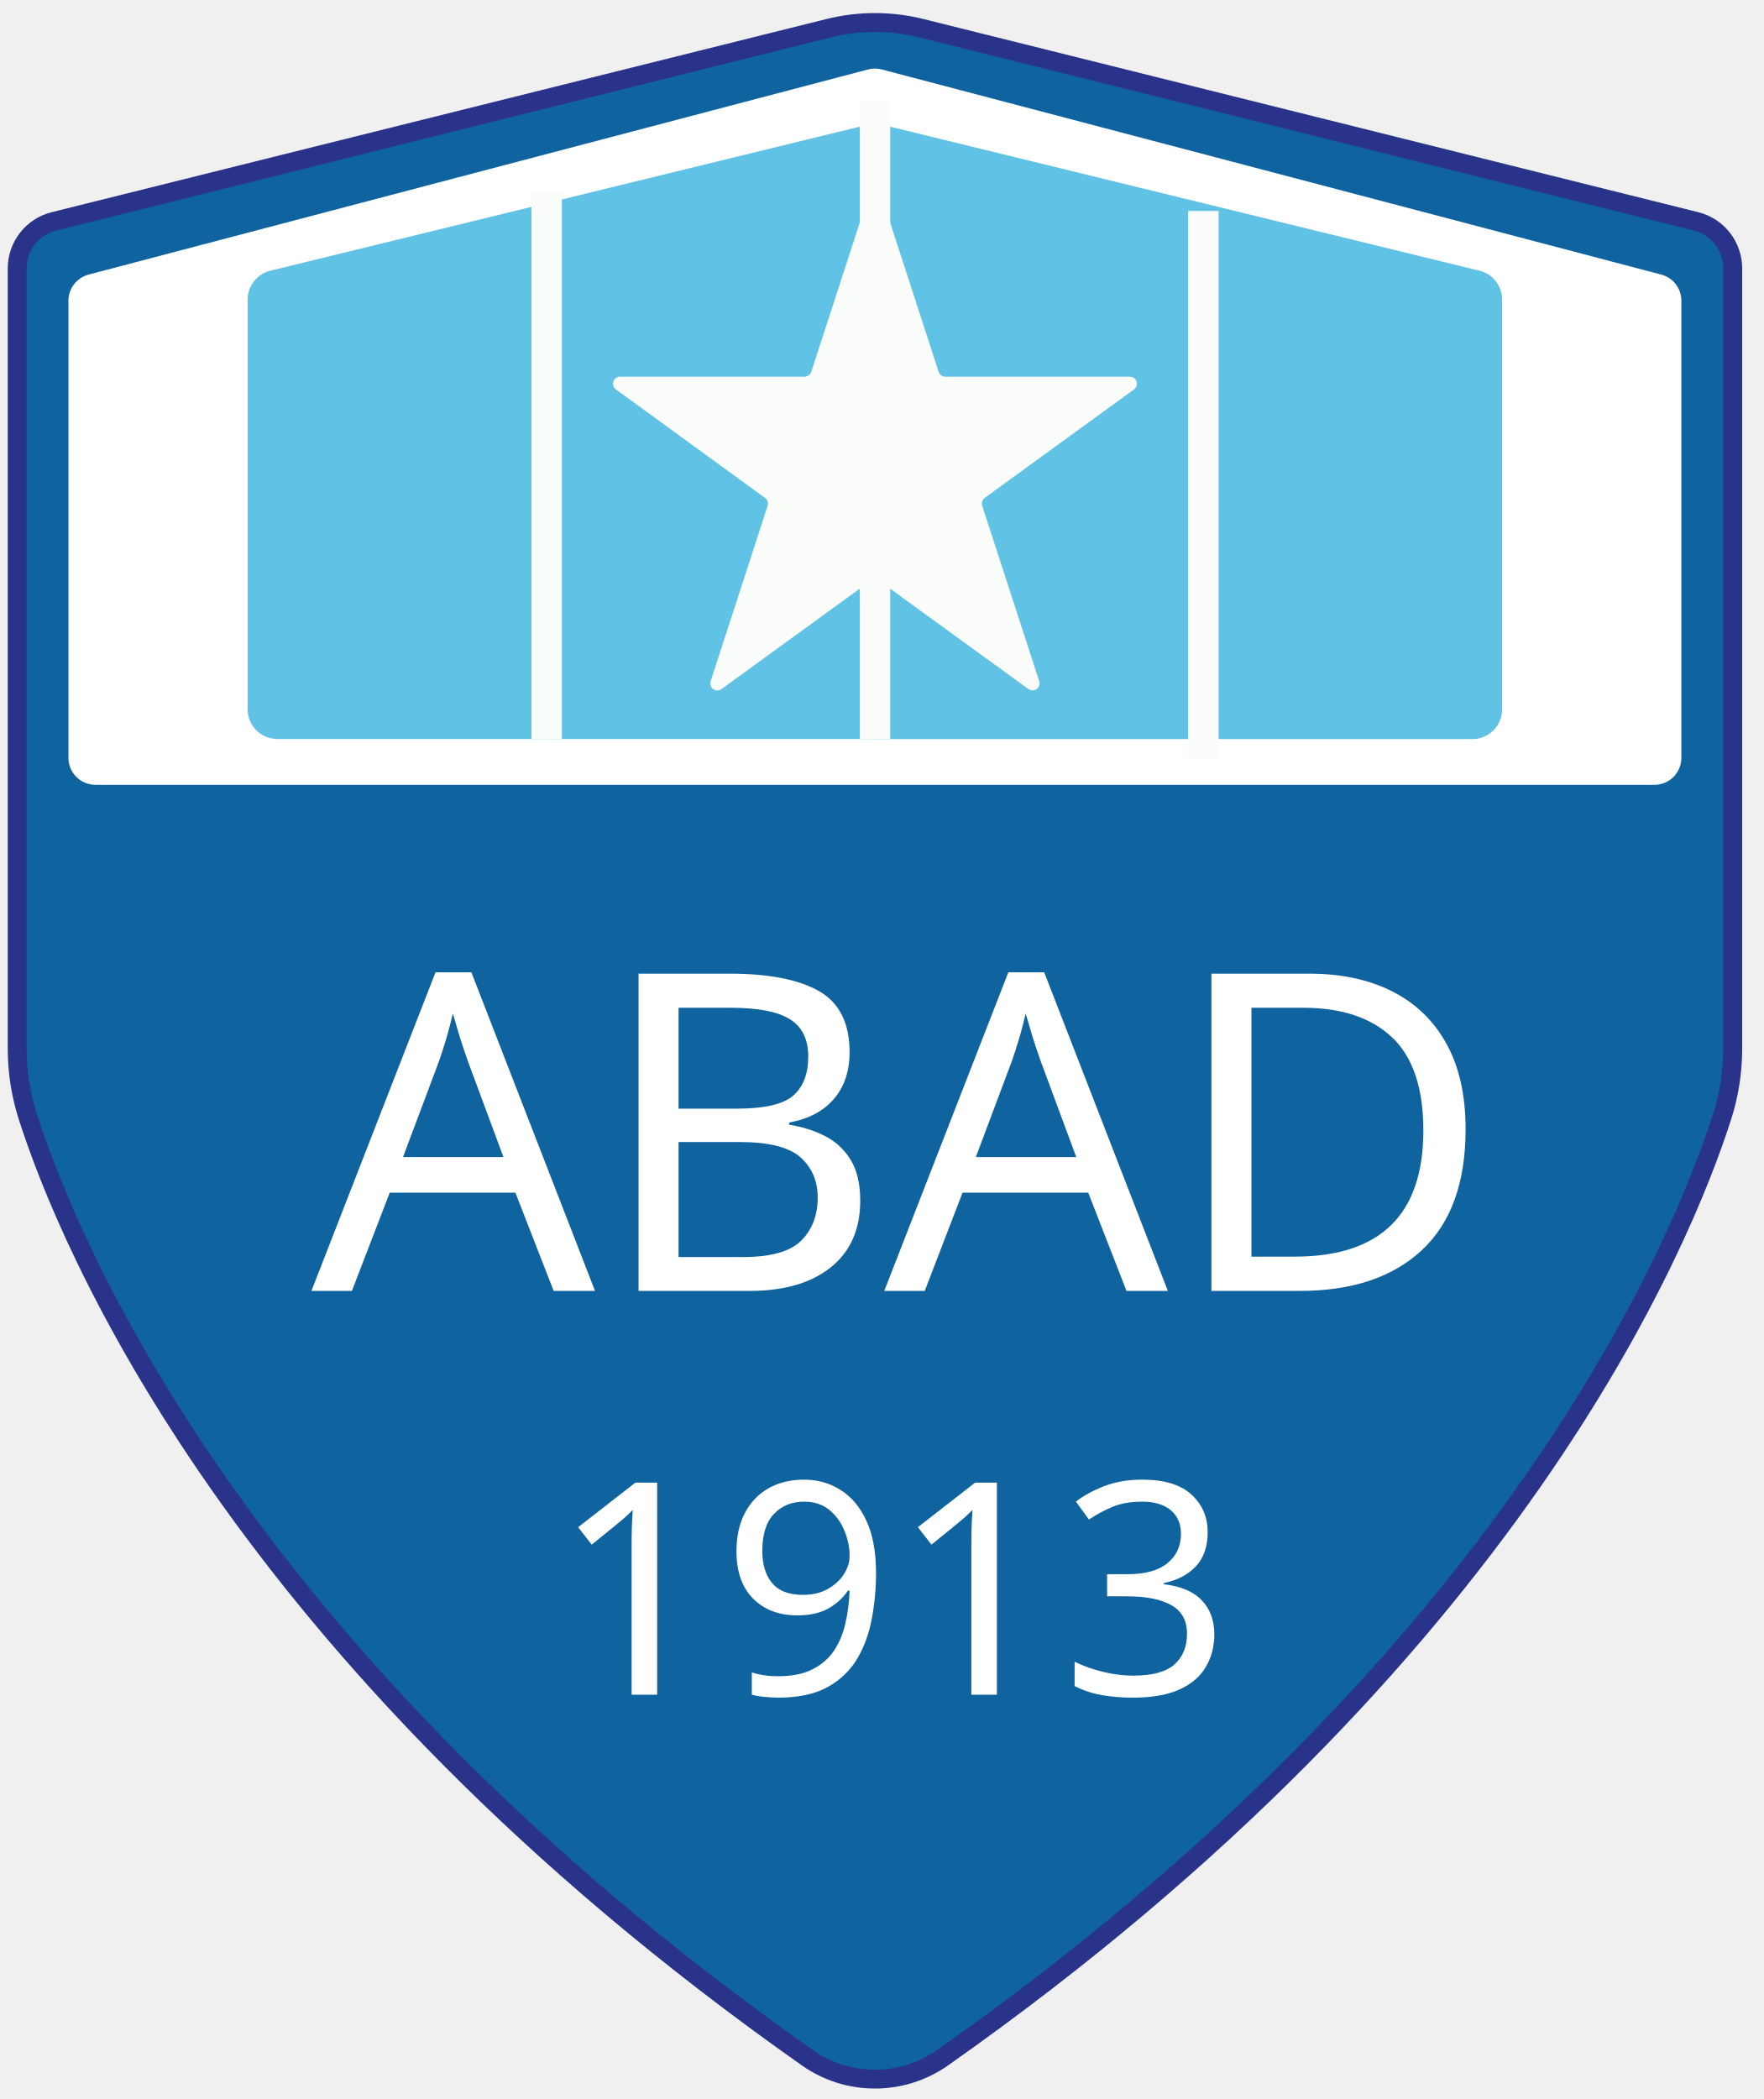
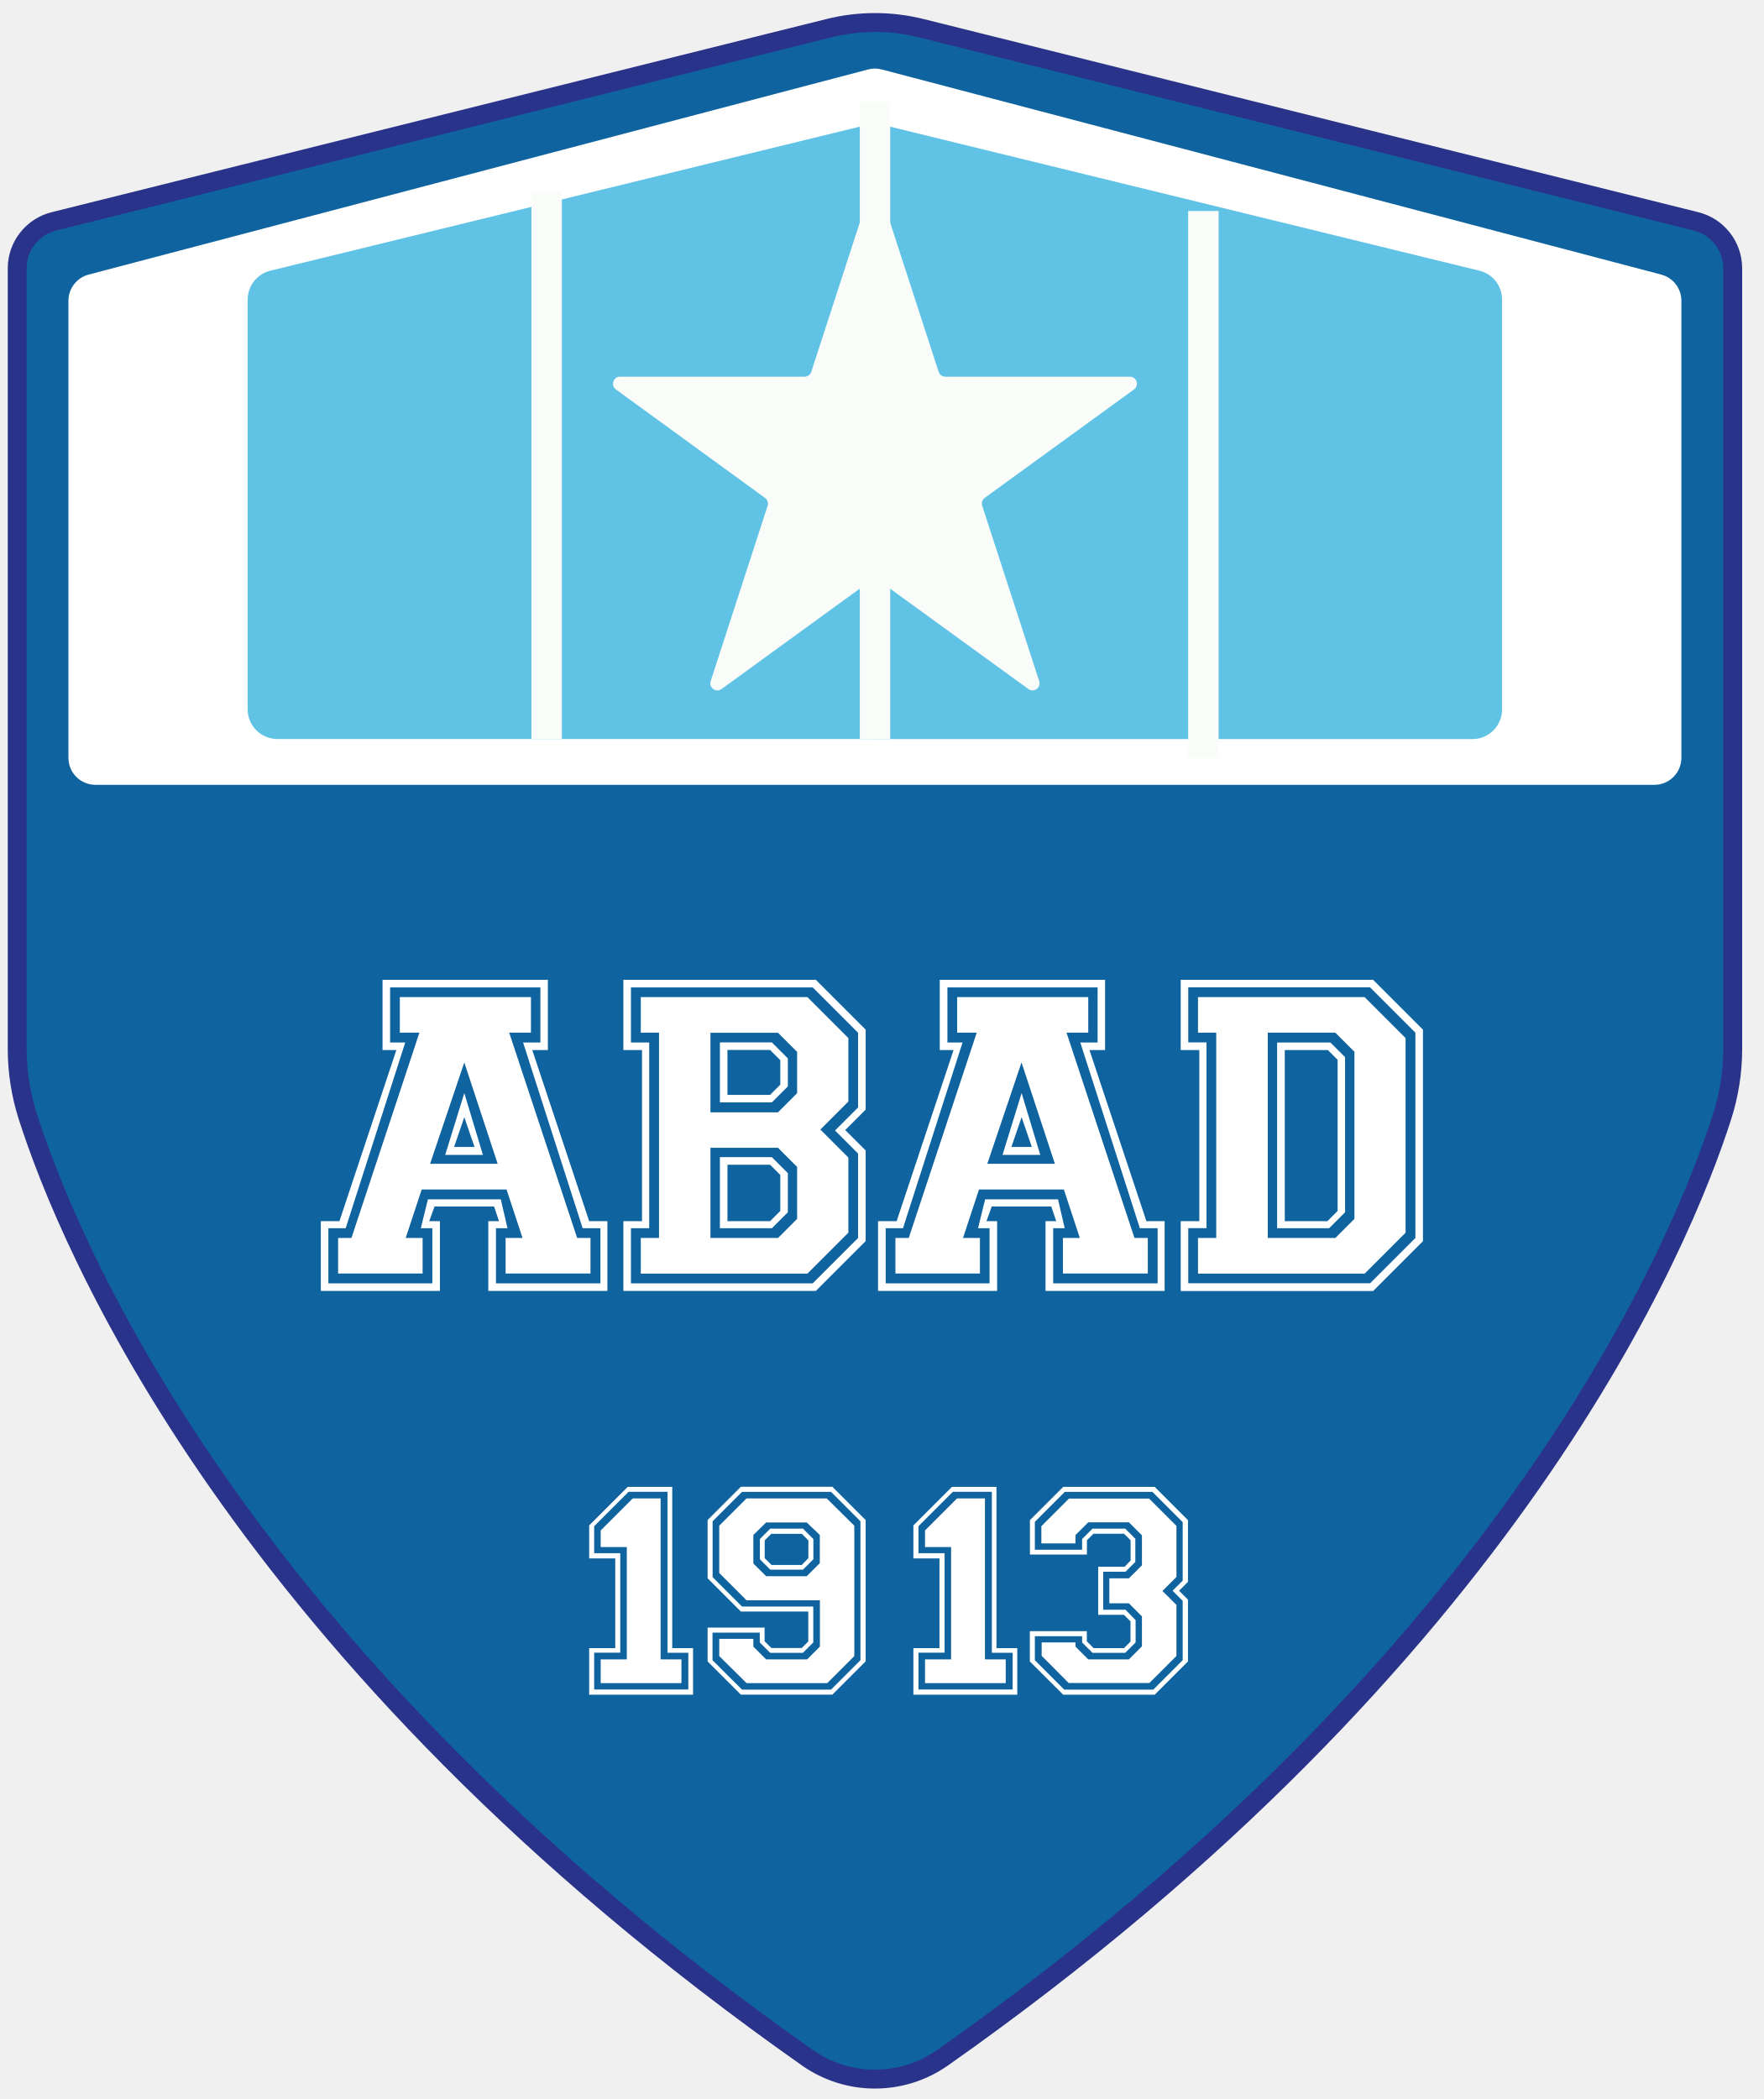
<svg xmlns="http://www.w3.org/2000/svg" version="1.1" id="Capa_1" x="0px" y="0px" viewBox="0 0 186.58 222.06" style="enable-background:new 0 0 186.58 222.06;" xml:space="preserve">
  <style type="text/css">
	.st0{fill:none;stroke:#000000;stroke-width:0.75;stroke-miterlimit:10;}
	.st1{fill:#0F639F;stroke:#2A338A;stroke-width:2;stroke-miterlimit:10;}
	.st2{fill:#FFFFFF;}
	.st3{fill:#60C2E5;}
	.st4{fill:#F9FCF9;}
- 	.st5{font-family:'Varsity-Regular';}
- 	.st6{font-size:47.016px;}
- 	.st7{font-size:31.417px;}
</style>
  <path class="st0" d="M92.56,12.58" />
  <path class="st1" d="M85.41,217.69C25,175.19,7.15,131.27,2.94,118.12c-0.74-2.31-1.12-4.72-1.12-7.15V28.39  c0-2.35,1.6-4.4,3.88-4.97L87.65,2.99c3.23-0.81,6.61-0.81,9.84,0l81.94,20.43c2.28,0.57,3.88,2.62,3.88,4.97v82.58  c0,2.43-0.38,4.84-1.12,7.15c-4.21,13.15-22.05,57.07-82.47,99.57C95.42,220.71,89.7,220.71,85.41,217.69z" />
  <path class="st2" d="M92.56,83.03H10.1c-1.58,0-2.86-1.28-2.86-2.86V31.82c0-1.3,0.88-2.44,2.13-2.77l82.46-21.7  c0.48-0.13,0.98-0.13,1.46,0l82.46,21.7c1.26,0.33,2.13,1.47,2.13,2.77v48.35c0,1.58-1.28,2.86-2.86,2.86H92.56z" />
  <path class="st3" d="M92.56,78.18H29.34c-1.73,0-3.14-1.4-3.14-3.14V31.69c0-1.44,0.99-2.7,2.39-3.05l63.22-15.45  c0.49-0.12,1-0.12,1.49,0l63.22,15.45c1.4,0.34,2.39,1.6,2.39,3.05v43.36c0,1.73-1.4,3.14-3.14,3.14H92.56z" />
  <path class="st4" d="M93.27,20.77l6.03,18.56c0.1,0.31,0.39,0.52,0.71,0.52h19.52c0.72,0,1.02,0.92,0.44,1.35l-15.79,11.47  c-0.26,0.19-0.37,0.53-0.27,0.83l6.03,18.56c0.22,0.69-0.56,1.26-1.15,0.83L93,61.43c-0.26-0.19-0.61-0.19-0.88,0L76.33,72.9  c-0.58,0.42-1.37-0.15-1.15-0.83l6.03-18.56c0.1-0.31-0.01-0.64-0.27-0.83L65.16,41.2c-0.58-0.42-0.28-1.35,0.44-1.35h19.52  c0.32,0,0.61-0.21,0.71-0.52l6.03-18.56C92.08,20.08,93.05,20.08,93.27,20.77z" />
  <rect x="56.22" y="20.32" class="st4" width="3.22" height="57.86" />
  <rect x="90.96" y="10.77" class="st4" width="3.22" height="67.41" />
  <rect x="125.7" y="22.32" class="st4" width="3.22" height="57.86" />
  <g>
-     <text transform="matrix(1 0 0 1 32.9481 136.5682)" class="st2 st5 st6">ABAD</text>
+     <g>
+       <path class="st2" d="M33.94,136.57v-7.38h1.97l6.02-18.1h-1.46v-7.43h17.49v7.43h-1.65l6.02,18.1h1.93v7.38h-12.6v-7.38h1.13    l-0.52-1.55h-6.3l-0.56,1.55h1.13v7.38H33.94z M45.74,135.77v-5.83h-1.22l0.75-3.06h7.71l0.71,3.06h-1.22v5.83h11.05v-5.83h-1.88    l-6.3-19.65h1.83v-5.83H41.27v5.83h1.6l-6.3,19.65h-1.83v5.83H45.74z M35.77,134.73v-3.76h1.41l7.19-21.72H42.3v-3.76h13.87v3.76    h-2.3l7.19,21.72h1.41v3.76h-8.98v-3.76h1.79l-1.69-5.13h-8.98l-1.69,5.13h1.79v3.76H35.77z M52.65,123.12l-3.53-10.72    l-3.62,10.72H52.65z M47.1,122.18l2.02-6.54l1.97,6.54H47.1z M50.2,121.34l-1.08-3.15l-1.08,3.15H50.2z" />
+       <path class="st2" d="M65.95,136.57v-7.38h1.97v-18.1h-1.97v-7.43h20.36l5.27,5.27v8.46l-2.16,2.16l2.16,2.16v9.59l-5.27,5.27    H65.95z M85.98,135.77l4.8-4.8v-8.93l-2.44-2.44l2.44-2.44v-7.9l-4.8-4.8H66.75v5.83h1.93v19.65h-1.93v5.83H85.98z M67.79,134.73    v-3.76h1.93v-21.72h-1.93v-3.76h17.63l4.33,4.33v6.72l-2.96,2.96l2.96,2.96v7.95l-4.33,4.33H67.79z M82.31,117.67l2.02-2.02v-4.37    l-2.02-2.02h-7.15v8.42H82.31z M82.31,130.97l2.02-2.02v-5.5l-2.02-2.02h-7.15v9.54H82.31z M76.16,116.63v-6.35h5.5l1.69,1.69    v2.96l-1.69,1.69H76.16z M76.16,129.94v-7.52h5.5l1.69,1.69v4.14l-1.69,1.69H76.16z M81.47,115.83l1.08-1.08v-2.59l-1.08-1.08    h-4.51v4.75H81.47z M81.47,129.19l1.08-1.08v-3.81l-1.08-1.08h-4.51v5.97H81.47z" />
+       <path class="st2" d="M92.89,136.57v-7.38h1.97l6.02-18.1h-1.46v-7.43h17.49v7.43h-1.65l6.02,18.1h1.93v7.38h-12.6v-7.38h1.13    l-0.52-1.55h-6.3l-0.56,1.55h1.13v7.38H92.89z M104.69,135.77v-5.83h-1.22l0.75-3.06h7.71l0.71,3.06h-1.22v5.83h11.05v-5.83h-1.88    l-6.3-19.65h1.83v-5.83h-15.89v5.83h1.6l-6.3,19.65h-1.83v5.83H104.69z M94.73,134.73v-3.76h1.41l7.19-21.72h-2.07v-3.76h13.87    v3.76h-2.3l7.19,21.72h1.41v3.76h-8.98v-3.76h1.79l-1.69-5.13h-8.98l-1.69,5.13h1.79v3.76H94.73z M111.6,123.12l-3.53-10.72    l-3.62,10.72H111.6z M106.06,122.18l2.02-6.54l1.97,6.54H106.06z M109.16,121.34l-1.08-3.15l-1.08,3.15H109.16z" />
+       <path class="st2" d="M124.91,136.57v-7.38h1.97v-18.1h-1.97v-7.43h20.36l5.27,5.27v22.38l-5.27,5.27H124.91z M144.94,135.77    l4.8-4.8v-21.72l-4.8-4.8h-19.23v5.83h1.93v19.65h-1.93v5.83H144.94z M126.74,134.73v-3.76h1.93v-21.72h-1.93v-3.76h17.63    l4.33,4.33v20.59l-4.33,4.33H126.74z M141.27,130.97l2.02-2.02v-17.68l-2.02-2.02h-7.15v21.72H141.27z M135.11,129.94v-19.65h5.64    l1.55,1.55v16.41l-1.69,1.69H135.11z M140.43,129.19l1.08-1.08v-15.99l-1.03-1.03h-4.56v18.1H140.43z" />
+     </g>
  </g>
  <g>
-     <text transform="matrix(1 0 0 1 58.3665 179.287)" class="st2 st5 st7">1913</text>
+     <g>
+       <path class="st2" d="M62.33,179.29v-4.93h2.76v-9.49h-2.76v-3.49l4.08-4.08h4.71v17.06h2.2v4.93H62.33z M72.82,178.75v-3.9h-2.2    v-17.03H66.5l-3.64,3.64v2.86h2.76v10.52h-2.76v3.9H72.82z M63.55,178.06v-2.51h2.76v-11.88h-2.76v-1.76l3.39-3.39h2.95v17.03h2.2    v2.51H63.55z" />
+       <path class="st2" d="M74.86,175.77v-3.58h6.03v1.44l0.72,0.72h3.21l0.69-0.69v-3.17h-7.13l-3.52-3.52v-6.16l3.52-3.52h9.68    l3.52,3.52v14.95l-3.52,3.52h-9.68L74.86,175.77z M78.5,178.75h9.42l3.11-3.11v-14.7l-3.11-3.11H78.5l-3.11,3.11v5.91l3.11,3.11    h7.54v3.8l-1.1,1.1h-3.46l-1.1-1.1v-1.04h-5v2.92L78.5,178.75z M76.09,175.2v-1.82h3.61v0.82l1.35,1.35h4.34l1.35-1.35v-4.9h-7.76    l-2.89-2.89v-5l2.89-2.89h8.48l2.92,2.89v13.79l-2.86,2.86h-8.54L76.09,175.2z M81.05,166.75h4.3l1.38-1.38v-2.98l-1.38-1.32h-4.3    l-1.35,1.32v3.02L81.05,166.75z M80.39,164.96v-2.14l1.1-1.1h3.46l1.1,1.1v2.14l-1.1,1.1h-3.46L80.39,164.96z M81.62,165.56h3.21    l0.69-0.72v-1.88l-0.69-0.69h-3.24l-0.69,0.69v1.88L81.62,165.56z" />
+       <path class="st2" d="M96.63,179.29v-4.93h2.76v-9.49h-2.76v-3.49l4.08-4.08h4.71v17.06h2.2v4.93H96.63z M107.13,178.75v-3.9h-2.2    v-17.03h-4.12l-3.64,3.64v2.86h2.76v10.52h-2.76v3.9H107.13z M97.86,178.06v-2.51h2.76v-11.88h-2.76v-1.76l3.39-3.39h2.95v17.03    h2.2v2.51H97.86z" />
+       <path class="st2" d="M108.95,175.77v-3.2h6.03v1.07l0.72,0.72h3.21l0.69-0.69v-2.14l-0.69-0.69h-2.73v-5.09h2.8l0.63-0.66v-2.14    l-0.69-0.69h-3.24l-0.69,0.69v1.51h-6.03v-3.64l3.52-3.52h9.68l3.52,3.52v6.53l-0.94,0.94l0.94,0.94v6.54l-3.52,3.52h-9.68    L108.95,175.77z M112.59,178.75h9.42l3.11-3.11v-6.28l-1.07-1.07l1.07-1.07v-6.19l-3.2-3.2h-9.27l-3.17,3.17v2.95h5v-1.13l1.1-1.1    h3.46l1.07,1.07v2.45l-1.04,1.04h-2.36v4.02h2.36l1.07,1.1v2.36l-1.1,1.1h-3.46l-1.1-1.1v-0.66h-5v2.54L112.59,178.75z     M110.2,175.17v-1.41h3.58v0.44l1.35,1.35h4.3l1.38-1.38v-3.17l-1.38-1.38h-2.07v-2.64h2.07l1.38-1.38v-3.17l-1.38-1.38h-4.3    l-1.35,1.35v0.88h-3.61v-1.82l2.92-2.92h8.48l2.89,2.89v5.4l-1.48,1.48l1.48,1.48v5.4l-2.86,2.86h-8.54L110.2,175.17z" />
+     </g>
  </g>
</svg>
